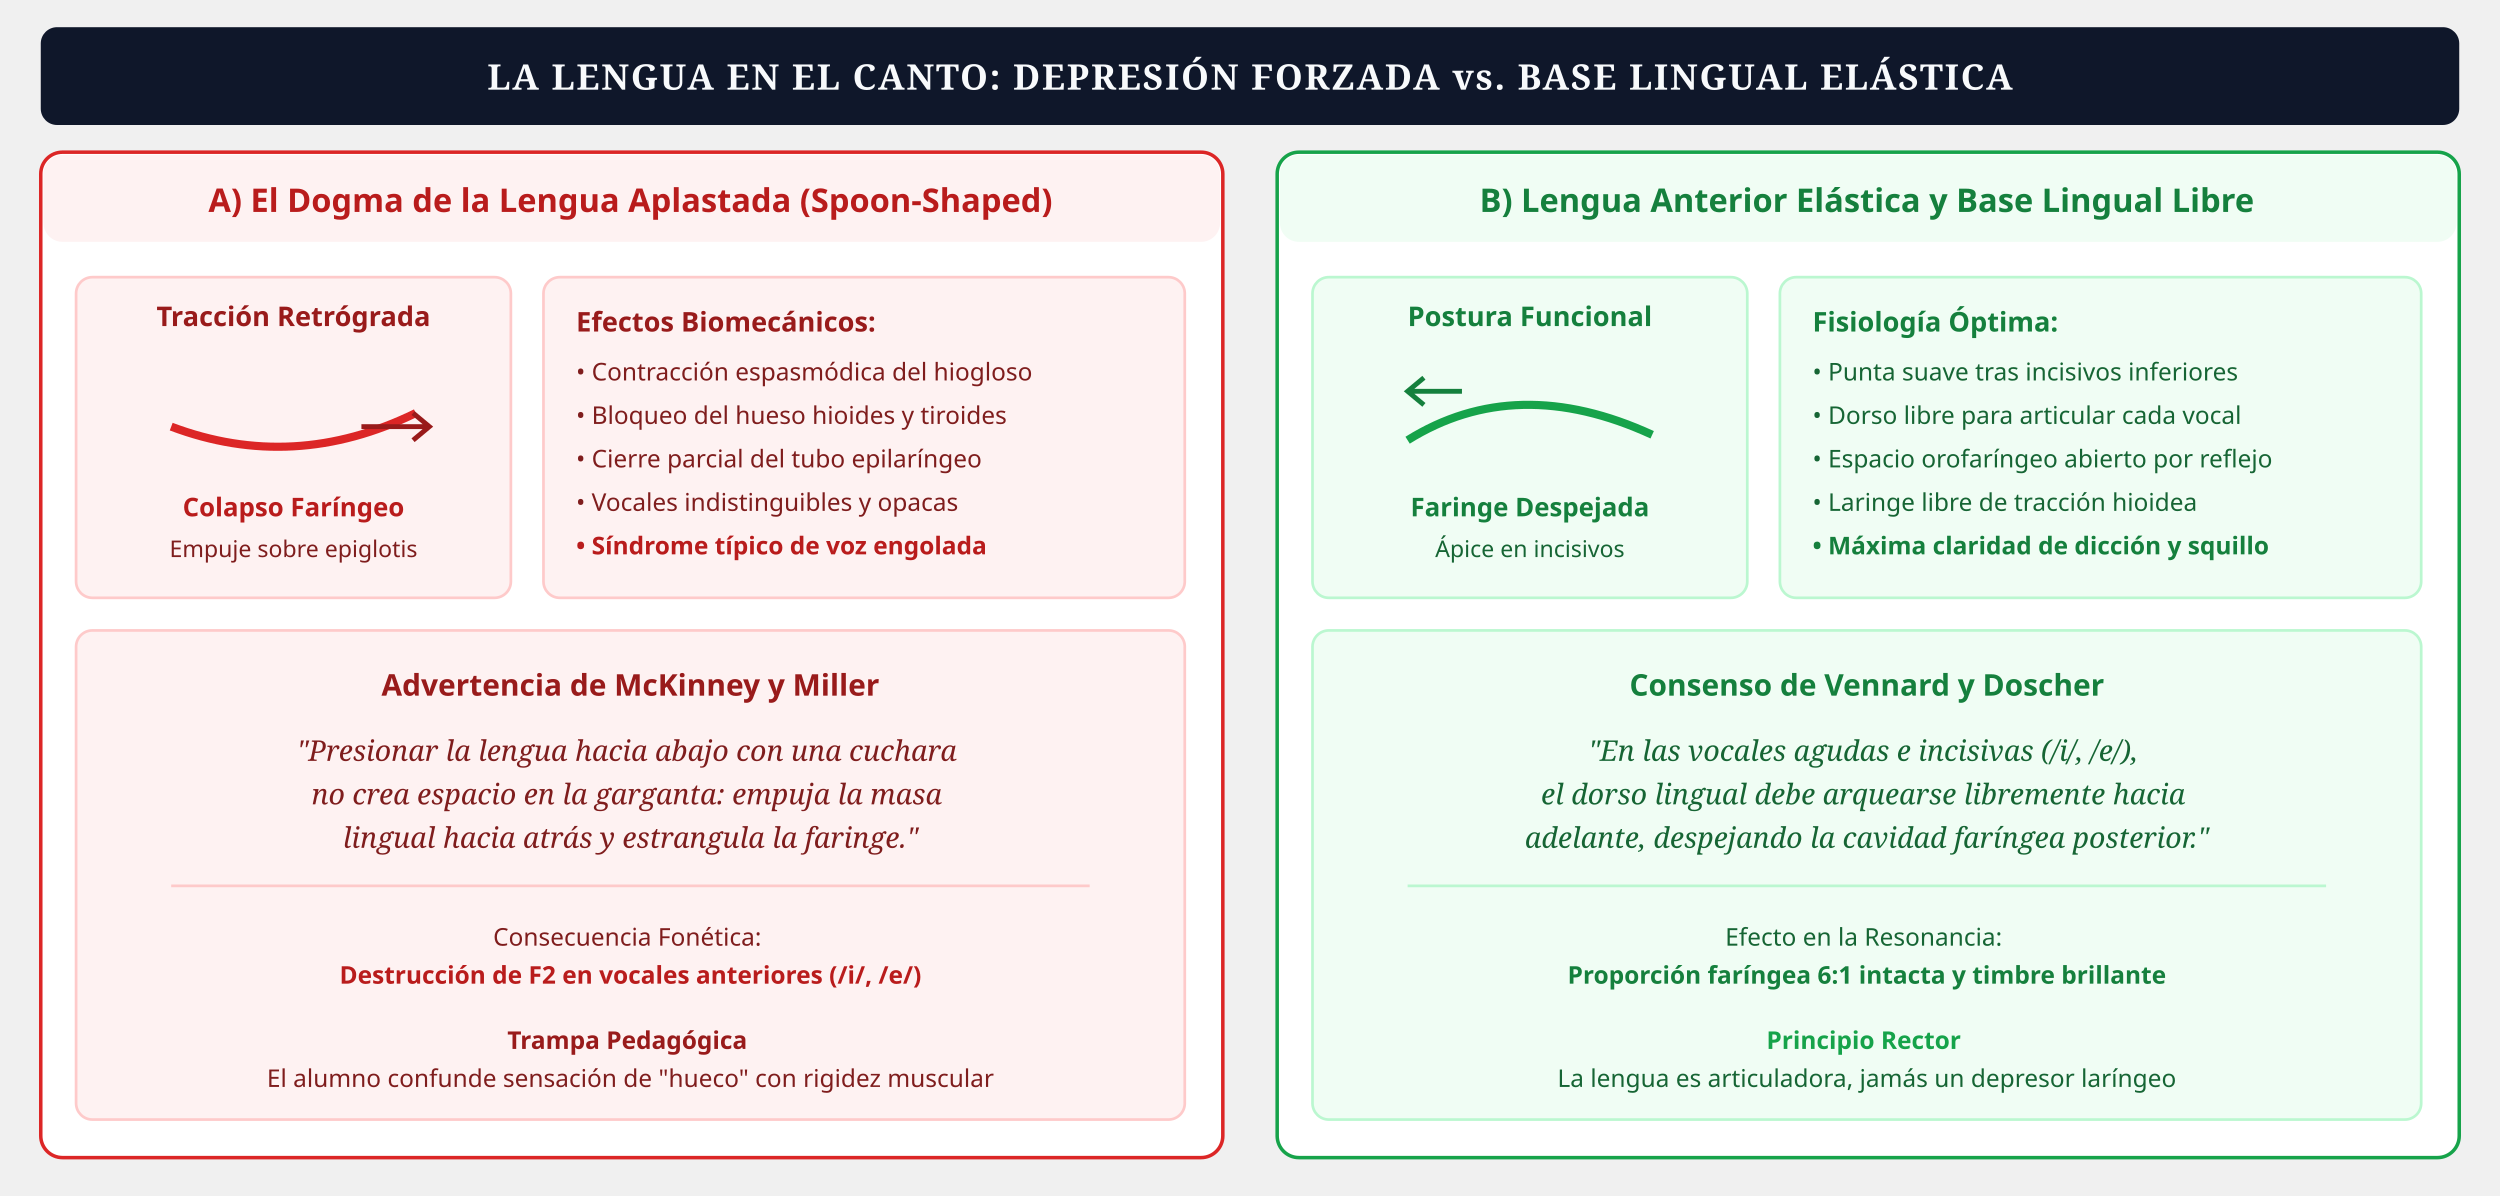
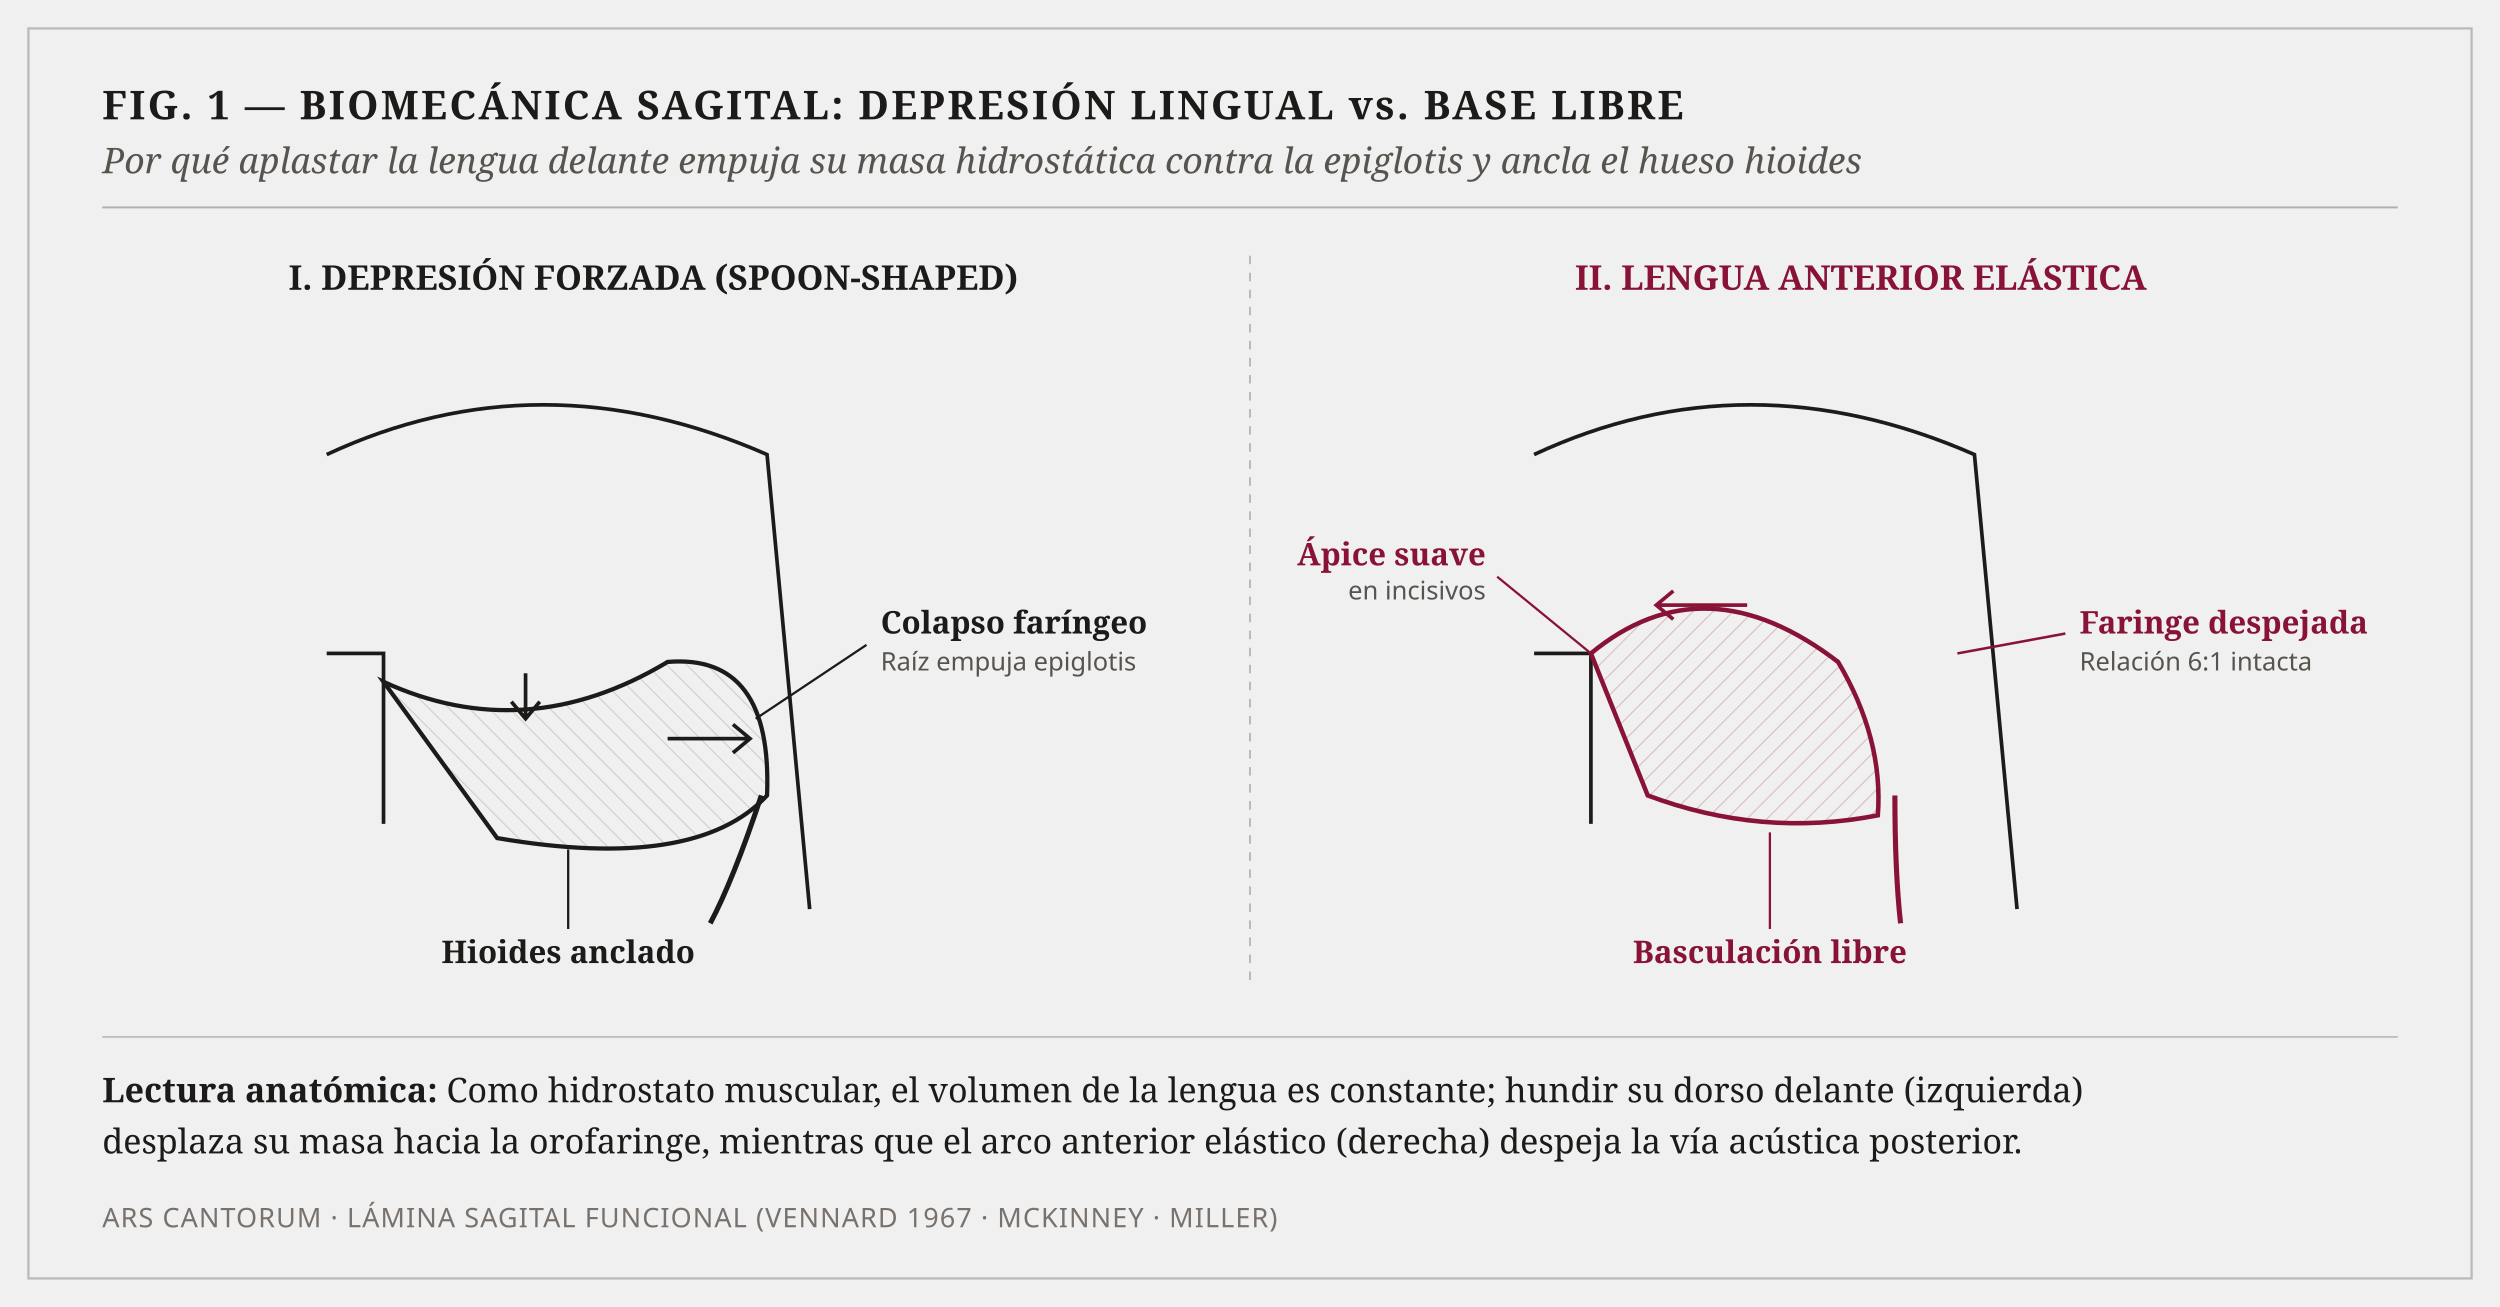
- <svg xmlns="http://www.w3.org/2000/svg" viewBox="0 0 920 440" width="100%" height="auto" style="background:#ffffff; border:1px solid #cbd5e1; border-radius:10px; padding:12px; box-shadow: 0 2px 8px rgba(0,0,0,0.05);">
-   <rect x="15" y="10" width="890" height="36" rx="6" fill="#0f172a" />
-   <text x="460" y="33" text-anchor="middle" font-family="'Cinzel', serif" font-size="13" font-weight="700" fill="#f8fafc" letter-spacing="0.05em">LA LENGUA EN EL CANTO: DEPRESIÓN FORZADA vs. BASE LINGUAL ELÁSTICA</text>
-   <rect x="15" y="56" width="435" height="370" rx="8" fill="#ffffff" stroke="#dc2626" stroke-width="1.3" />
-   <rect x="16" y="57" width="433" height="32" rx="7" fill="#fef2f2" />
-   <text x="232" y="78" text-anchor="middle" font-family="'Plus Jakarta Sans', sans-serif" font-weight="700" font-size="12" fill="#b91c1c">A) El Dogma de la Lengua Aplastada (Spoon-Shaped)</text>
-   <g transform="translate(28, 102)">
-     <rect x="0" y="0" width="160" height="118" rx="6" fill="#fef2f2" stroke="#fecaca" />
-     <text x="80" y="18" text-anchor="middle" font-family="'Plus Jakarta Sans', sans-serif" font-size="10" font-weight="700" fill="#991b1b">Tracción Retrógrada</text>
-     <path d="M 35 55 Q 80 72 125 50" stroke="#dc2626" stroke-width="3" fill="none" />
-     <path d="M 105 55 L 130 55 M 124 50 L 130 55 L 124 60" stroke="#991b1b" stroke-width="1.8" fill="none" />
-     <text x="80" y="88" text-anchor="middle" font-family="'Plus Jakarta Sans', sans-serif" font-size="9.5" font-weight="700" fill="#b91c1c">Colapso Faríngeo</text>
-     <text x="80" y="103" text-anchor="middle" font-family="'Plus Jakarta Sans', sans-serif" font-size="8.5" fill="#7f1d1d">Empuje sobre epiglotis</text>
-     <rect x="172" y="0" width="236" height="118" rx="6" fill="#fef2f2" stroke="#fecaca" />
-     <text x="184" y="20" font-family="'Plus Jakarta Sans', sans-serif" font-size="10" font-weight="700" fill="#991b1b">Efectos Biomecánicos:</text>
-     <text x="184" y="38" font-family="'Plus Jakarta Sans', sans-serif" font-size="9" fill="#7f1d1d">• Contracción espasmódica del hiogloso</text>
-     <text x="184" y="54" font-family="'Plus Jakarta Sans', sans-serif" font-size="9" fill="#7f1d1d">• Bloqueo del hueso hioides y tiroides</text>
-     <text x="184" y="70" font-family="'Plus Jakarta Sans', sans-serif" font-size="9" fill="#7f1d1d">• Cierre parcial del tubo epilaríngeo</text>
-     <text x="184" y="86" font-family="'Plus Jakarta Sans', sans-serif" font-size="9" fill="#7f1d1d">• Vocales indistinguibles y opacas</text>
-     <text x="184" y="102" font-family="'Plus Jakarta Sans', sans-serif" font-size="9" font-weight="700" fill="#b91c1c">• Síndrome típico de voz engolada</text>
+ <svg xmlns="http://www.w3.org/2000/svg" viewBox="0 0 880 460" width="100%" height="auto" style="background:#FAF8F5; border:1px solid #DCD6CD; display:block;">
+   <defs>
+     <pattern id="hatchTongue" width="5" height="5" patternTransform="rotate(45 0 0)" patternUnits="userSpaceOnUse">
+       <line x1="0" y1="0" x2="0" y2="5" stroke="#881337" stroke-width="0.8" stroke-opacity="0.22" />
+     </pattern>
+     <pattern id="hatchBad" width="5" height="5" patternTransform="rotate(-45 0 0)" patternUnits="userSpaceOnUse">
+       <line x1="0" y1="0" x2="0" y2="5" stroke="#1C1B19" stroke-width="0.8" stroke-opacity="0.15" />
+     </pattern>
+   </defs>
+   <rect x="10" y="10" width="860" height="440" fill="none" stroke="#1C1B19" stroke-width="0.8" stroke-opacity="0.25" />
+   <text x="36" y="42" font-family="'Cinzel', Georgia, serif" font-size="14" font-weight="700" fill="#1C1B19" letter-spacing="0.06em">FIG. 1 — BIOMECÁNICA SAGITAL: DEPRESIÓN LINGUAL vs. BASE LIBRE</text>
+   <text x="36" y="61" font-family="'Newsreader', Georgia, serif" font-style="italic" font-size="12.5" fill="#57534E">Por qué aplastar la lengua delante empuja su masa hidrostática contra la epiglotis y ancla el hueso hioides</text>
+   <line x1="36" y1="73" x2="844" y2="73" stroke="#1C1B19" stroke-width="0.7" stroke-opacity="0.3" />
+   <line x1="440" y1="90" x2="440" y2="345" stroke="#1C1B19" stroke-width="0.7" stroke-opacity="0.25" stroke-dasharray="3,3" />
+   <text x="230" y="102" text-anchor="middle" font-family="'Cinzel', Georgia, serif" font-size="12" font-weight="700" fill="#1C1B19">I. DEPRESIÓN FORZADA (SPOON-SHAPED)</text>
+   <g transform="translate(80, 115)">
+     <path d="M 35,45 Q 110,10 190,45 L 205,205" fill="none" stroke="#1C1B19" stroke-width="1.3" />
+     <path d="M 35,115 L 55,115 L 55,175" fill="none" stroke="#1C1B19" stroke-width="1.3" />
+     <path d="M 188,165 Q 178,195 170,210" fill="none" stroke="#1C1B19" stroke-width="1.8" />
+     <path d="M 55,125 Q 105,148 155,118 Q 192,115 190,165 Q 165,192 95,180 Z" fill="url(#hatchBad)" stroke="#1C1B19" stroke-width="1.5" />
+     <path d="M 105,122 L 105,138 M 100,132 L 105,138 L 110,132" fill="none" stroke="#1C1B19" stroke-width="1.3" />
+     <path d="M 155,145 L 184,145 M 178,140 L 184,145 L 178,150" fill="none" stroke="#1C1B19" stroke-width="1.3" />
+     <line x1="186" y1="138" x2="225" y2="112" stroke="#1C1B19" stroke-width="0.8" />
+     <text x="230" y="108" font-family="'Newsreader', Georgia, serif" font-size="11" font-weight="600" fill="#1C1B19">Colapso faríngeo</text>
+     <text x="230" y="121" font-family="'Plus Jakarta Sans', sans-serif" font-size="9" fill="#57534E">Raíz empuja epiglotis</text>
+     <line x1="120" y1="184" x2="120" y2="212" stroke="#1C1B19" stroke-width="0.8" />
+     <text x="120" y="224" text-anchor="middle" font-family="'Newsreader', Georgia, serif" font-size="11" font-weight="600" fill="#1C1B19">Hioides anclado</text>
  </g>
-   <g transform="translate(28, 232)">
-     <rect x="0" y="0" width="408" height="180" rx="6" fill="#fef2f2" stroke="#fecaca" />
-     <text x="204" y="24" text-anchor="middle" font-family="'Plus Jakarta Sans', sans-serif" font-size="11" font-weight="700" fill="#991b1b">Advertencia de McKinney y Miller</text>
-     <text x="204" y="48" text-anchor="middle" font-family="'Newsreader', serif" font-style="italic" font-size="10.5" fill="#7f1d1d">
-       <tspan x="204" dy="0">"Presionar la lengua hacia abajo con una cuchara</tspan>
-       <tspan x="204" dy="16">no crea espacio en la garganta: empuja la masa</tspan>
-       <tspan x="204" dy="16">lingual hacia atrás y estrangula la faringe."</tspan>
-     </text>
-     <line x1="35" y1="94" x2="373" y2="94" stroke="#fecaca" stroke-width="1" />
-     <text x="204" y="116" text-anchor="middle" font-family="'Plus Jakarta Sans', sans-serif" font-size="9" fill="#7f1d1d">
-       <tspan x="204" dy="0">Consecuencia Fonética:</tspan>
-       <tspan x="204" dy="14" font-weight="700" fill="#b91c1c">Destrucción de F2 en vocales anteriores (/i/, /e/)</tspan>
-     </text>
-     <text x="204" y="154" text-anchor="middle" font-family="'Plus Jakarta Sans', sans-serif" font-size="9" font-weight="700" fill="#991b1b">
-       <tspan x="204" dy="0">Trampa Pedagógica</tspan>
-       <tspan x="204" dy="14" font-weight="500" fill="#7f1d1d">El alumno confunde sensación de "hueco" con rigidez muscular</tspan>
-     </text>
+   <text x="655" y="102" text-anchor="middle" font-family="'Cinzel', Georgia, serif" font-size="12" font-weight="700" fill="#881337">II. LENGUA ANTERIOR ELÁSTICA</text>
+   <g transform="translate(505, 115)">
+     <path d="M 35,45 Q 110,10 190,45 L 205,205" fill="none" stroke="#1C1B19" stroke-width="1.3" />
+     <path d="M 35,115 L 55,115 L 55,175" fill="none" stroke="#1C1B19" stroke-width="1.3" />
+     <path d="M 162,165 Q 162,192 164,210" fill="none" stroke="#881337" stroke-width="1.8" />
+     <path d="M 55,115 Q 95,82 142,118 Q 158,145 156,172 Q 115,180 75,165 Z" fill="url(#hatchTongue)" stroke="#881337" stroke-width="1.6" />
+     <path d="M 110,98 L 78,98 M 84,93 L 78,98 L 84,103" fill="none" stroke="#881337" stroke-width="1.3" />
+     <line x1="184" y1="115" x2="222" y2="108" stroke="#881337" stroke-width="0.9" />
+     <text x="227" y="108" font-family="'Newsreader', Georgia, serif" font-size="11" font-weight="700" fill="#881337">Faringe despejada</text>
+     <text x="227" y="121" font-family="'Plus Jakarta Sans', sans-serif" font-size="9" fill="#57534E">Relación 6:1 intacta</text>
+     <line x1="55" y1="115" x2="22" y2="88" stroke="#881337" stroke-width="0.8" />
+     <text x="18" y="84" text-anchor="end" font-family="'Newsreader', Georgia, serif" font-size="11" font-weight="600" fill="#881337">Ápice suave</text>
+     <text x="18" y="96" text-anchor="end" font-family="'Plus Jakarta Sans', sans-serif" font-size="9" fill="#57534E">en incisivos</text>
+     <line x1="118" y1="178" x2="118" y2="212" stroke="#881337" stroke-width="0.8" />
+     <text x="118" y="224" text-anchor="middle" font-family="'Newsreader', Georgia, serif" font-size="11" font-weight="600" fill="#881337">Basculación libre</text>
  </g>
-   <rect x="470" y="56" width="435" height="370" rx="8" fill="#ffffff" stroke="#16a34a" stroke-width="1.3" />
-   <rect x="471" y="57" width="433" height="32" rx="7" fill="#f0fdf4" />
-   <text x="687" y="78" text-anchor="middle" font-family="'Plus Jakarta Sans', sans-serif" font-weight="700" font-size="12" fill="#15803d">B) Lengua Anterior Elástica y Base Lingual Libre</text>
-   <g transform="translate(483, 102)">
-     <rect x="0" y="0" width="160" height="118" rx="6" fill="#f0fdf4" stroke="#bbf7d0" />
-     <text x="80" y="18" text-anchor="middle" font-family="'Plus Jakarta Sans', sans-serif" font-size="10" font-weight="700" fill="#15803d">Postura Funcional</text>
-     <path d="M 35 60 Q 75 35 125 58" stroke="#16a34a" stroke-width="3" fill="none" />
-     <path d="M 55 42 L 35 42 M 41 37 L 35 42 L 41 47" stroke="#15803d" stroke-width="1.8" fill="none" />
-     <text x="80" y="88" text-anchor="middle" font-family="'Plus Jakarta Sans', sans-serif" font-size="9.5" font-weight="700" fill="#15803d">Faringe Despejada</text>
-     <text x="80" y="103" text-anchor="middle" font-family="'Plus Jakarta Sans', sans-serif" font-size="8.5" fill="#166534">Ápice en incisivos</text>
-     <rect x="172" y="0" width="236" height="118" rx="6" fill="#f0fdf4" stroke="#bbf7d0" />
-     <text x="184" y="20" font-family="'Plus Jakarta Sans', sans-serif" font-size="10" font-weight="700" fill="#15803d">Fisiología Óptima:</text>
-     <text x="184" y="38" font-family="'Plus Jakarta Sans', sans-serif" font-size="9" fill="#166534">• Punta suave tras incisivos inferiores</text>
-     <text x="184" y="54" font-family="'Plus Jakarta Sans', sans-serif" font-size="9" fill="#166534">• Dorso libre para articular cada vocal</text>
-     <text x="184" y="70" font-family="'Plus Jakarta Sans', sans-serif" font-size="9" fill="#166534">• Espacio orofaríngeo abierto por reflejo</text>
-     <text x="184" y="86" font-family="'Plus Jakarta Sans', sans-serif" font-size="9" fill="#166534">• Laringe libre de tracción hioidea</text>
-     <text x="184" y="102" font-family="'Plus Jakarta Sans', sans-serif" font-size="9" font-weight="700" fill="#15803d">• Máxima claridad de dicción y squillo</text>
-   </g>
-   <g transform="translate(483, 232)">
-     <rect x="0" y="0" width="408" height="180" rx="6" fill="#f0fdf4" stroke="#bbf7d0" />
-     <text x="204" y="24" text-anchor="middle" font-family="'Plus Jakarta Sans', sans-serif" font-size="11" font-weight="700" fill="#15803d">Consenso de Vennard y Doscher</text>
-     <text x="204" y="48" text-anchor="middle" font-family="'Newsreader', serif" font-style="italic" font-size="10.5" fill="#166534">
-       <tspan x="204" dy="0">"En las vocales agudas e incisivas (/i/, /e/),</tspan>
-       <tspan x="204" dy="16">el dorso lingual debe arquearse libremente hacia</tspan>
-       <tspan x="204" dy="16">adelante, despejando la cavidad faríngea posterior."</tspan>
-     </text>
-     <line x1="35" y1="94" x2="373" y2="94" stroke="#bbf7d0" stroke-width="1" />
-     <text x="204" y="116" text-anchor="middle" font-family="'Plus Jakarta Sans', sans-serif" font-size="9" fill="#166534">
-       <tspan x="204" dy="0">Efecto en la Resonancia:</tspan>
-       <tspan x="204" dy="14" font-weight="700" fill="#15803d">Proporción faríngea 6:1 intacta y timbre brillante</tspan>
-     </text>
-     <text x="204" y="154" text-anchor="middle" font-family="'Plus Jakarta Sans', sans-serif" font-size="9" font-weight="700" fill="#16a34a">
-       <tspan x="204" dy="0">Principio Rector</tspan>
-       <tspan x="204" dy="14" font-weight="500" fill="#166534">La lengua es articuladora, jamás un depresor laríngeo</tspan>
-     </text>
-   </g>
+   <line x1="36" y1="365" x2="844" y2="365" stroke="#1C1B19" stroke-width="0.6" stroke-opacity="0.25" />
+   <text x="36" y="388" font-family="'Newsreader', Georgia, serif" font-size="12" fill="#1C1B19">
+     <tspan font-weight="600">Lectura anatómica:</tspan> Como hidrostato muscular, el volumen de la lengua es constante; hundir su dorso delante (izquierda)
+   </text>
+   <text x="36" y="406" font-family="'Newsreader', Georgia, serif" font-size="12" fill="#1C1B19">
+     desplaza su masa hacia la orofaringe, mientras que el arco anterior elástico (derecha) despeja la vía acústica posterior.
+   </text>
+   <text x="36" y="432" font-family="'Plus Jakarta Sans', sans-serif" font-size="9.5" fill="#78716C" letter-spacing="0.04em">ARS CANTORUM · LÁMINA SAGITAL FUNCIONAL (VENNARD 1967 · MCKINNEY · MILLER)</text>
</svg>
